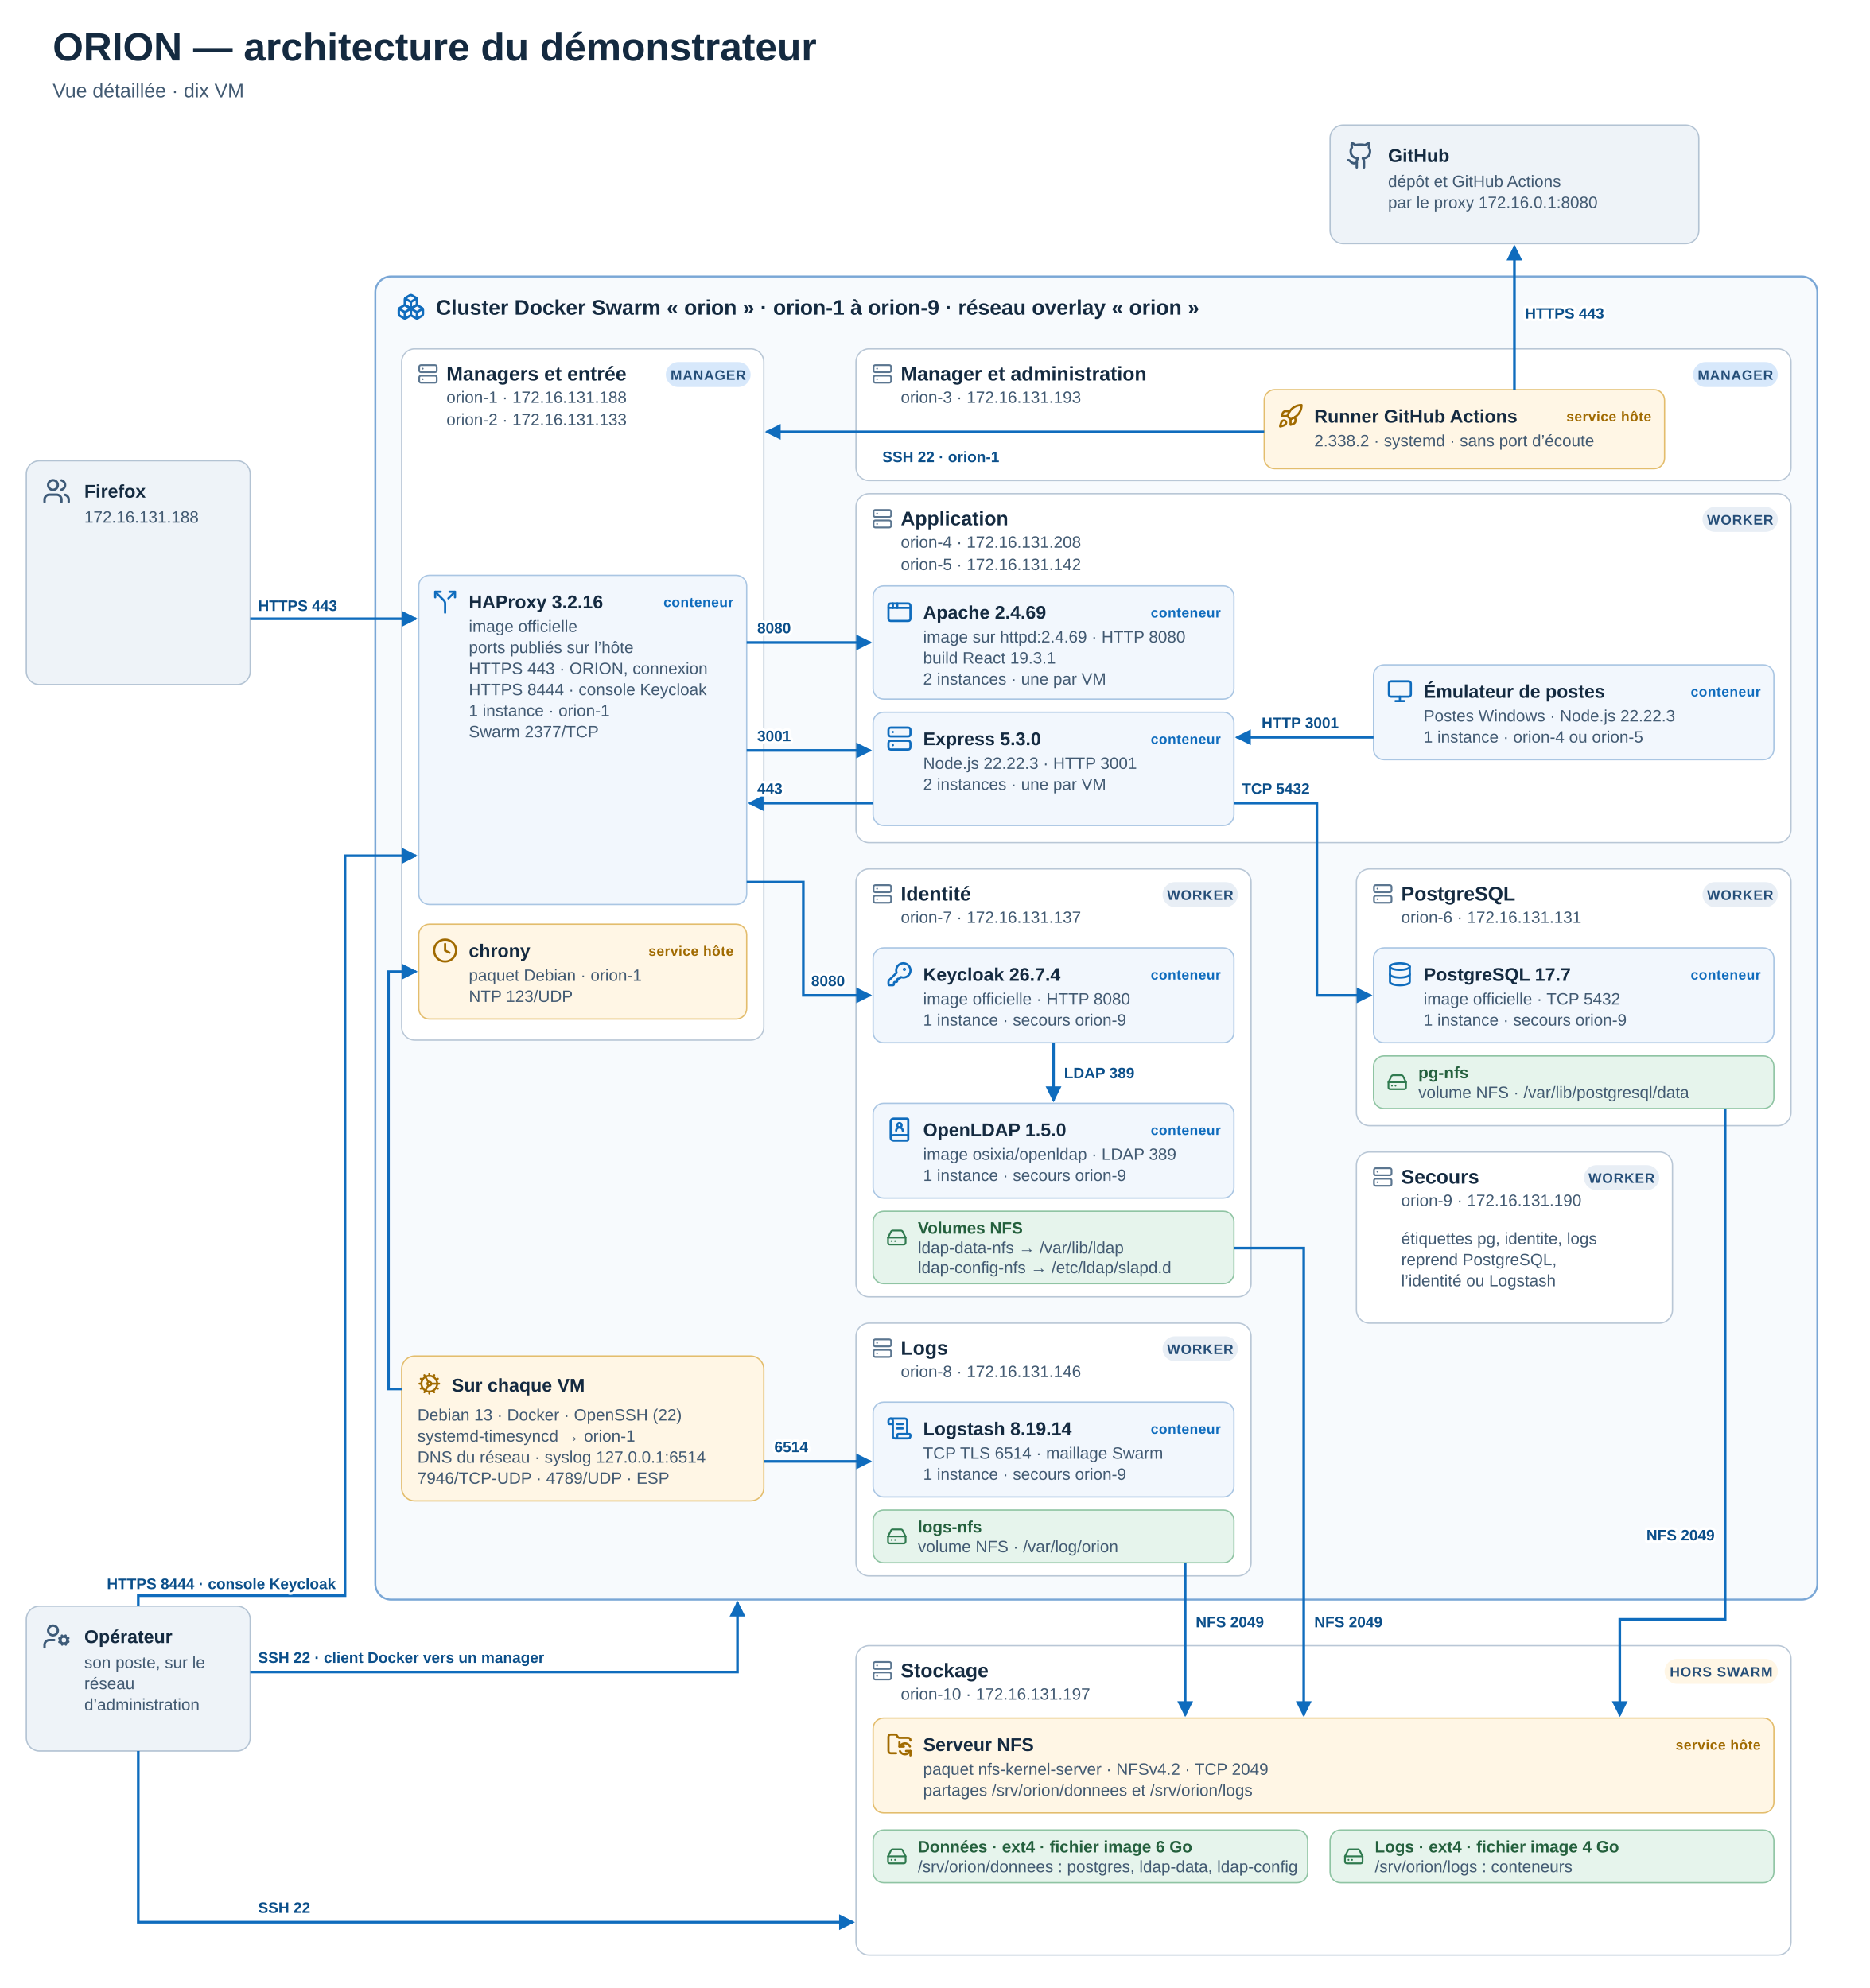
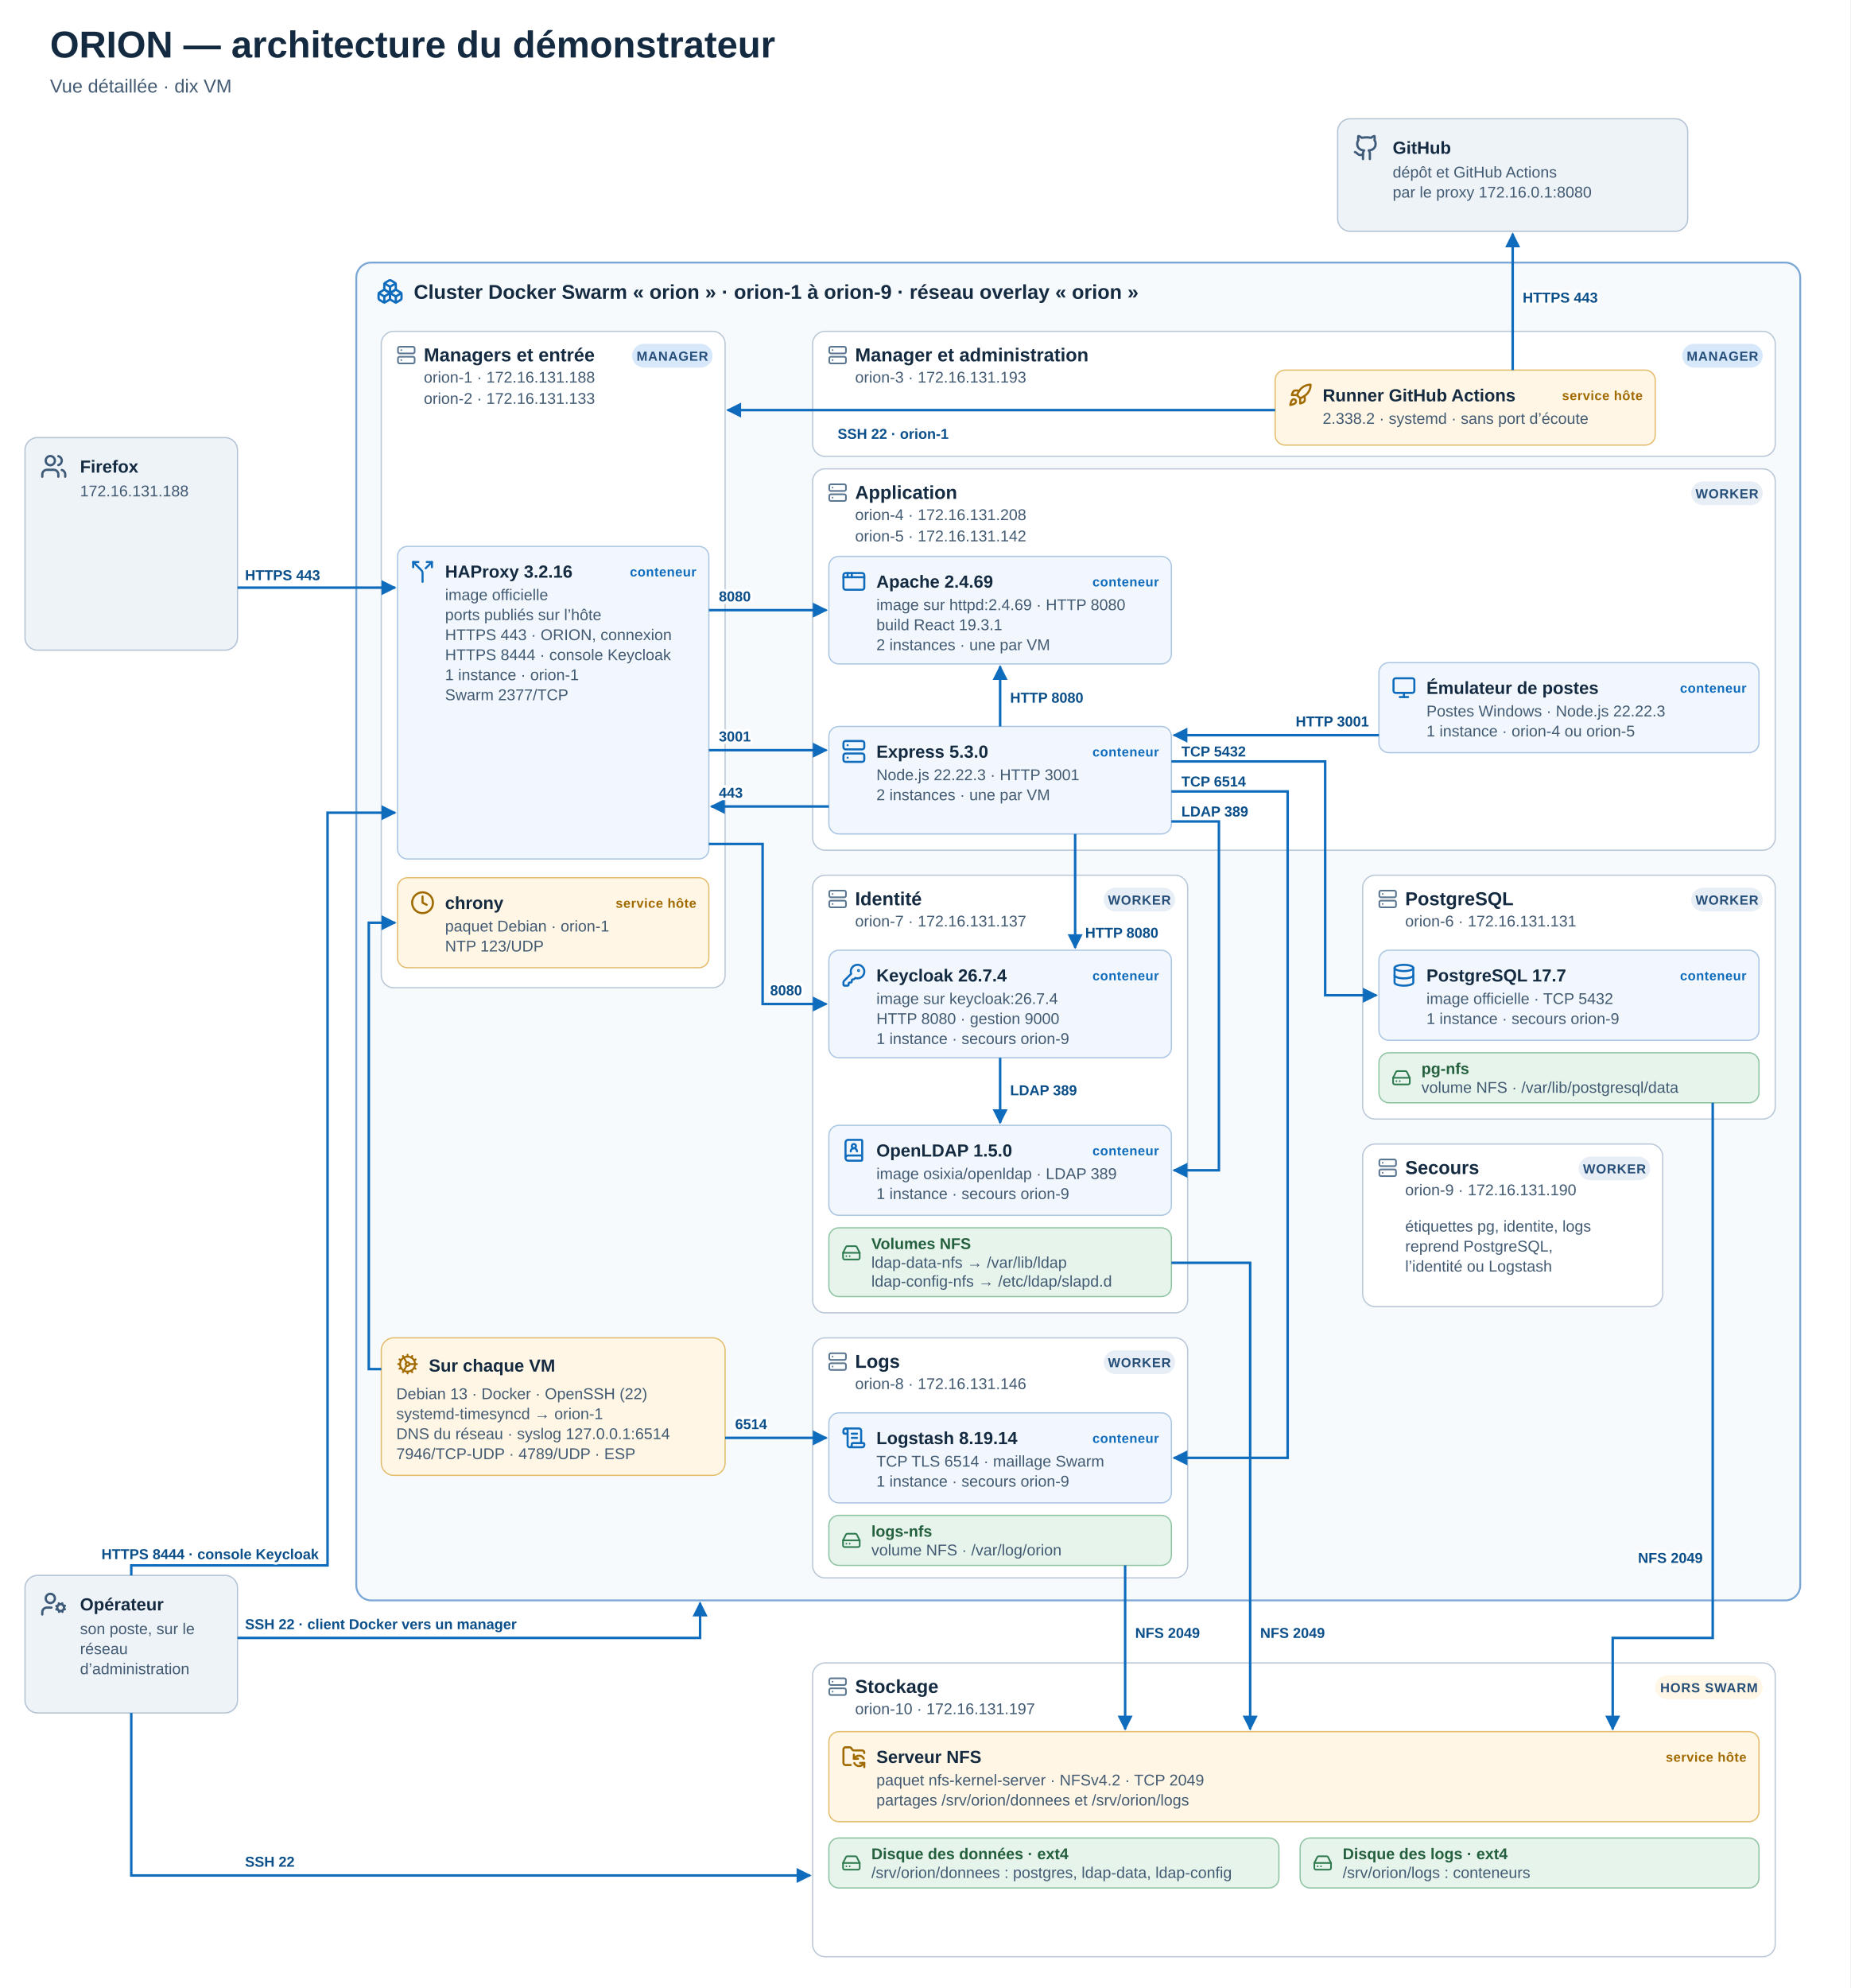
- <svg xmlns="http://www.w3.org/2000/svg" width="1420" height="1510" viewBox="0 0 1420 1510" role="img" aria-labelledby="title desc">
+ <svg xmlns="http://www.w3.org/2000/svg" width="1480" height="1590" viewBox="0 0 1480 1590" role="img" aria-labelledby="title desc">
  <defs>
    <marker id="arrow" viewBox="0 0 10 10" refX="9" refY="5" markerWidth="6" markerHeight="6" orient="auto">
      <path d="M0 0 L10 5 L0 10 Z" fill="#0f6cbd" />
    </marker>
    <marker id="arrow-start" viewBox="0 0 10 10" refX="1" refY="5" markerWidth="6" markerHeight="6" orient="auto">
      <path d="M10 0 L0 5 L10 10 Z" fill="#0f6cbd" />
    </marker>
    <symbol id="i-github" viewBox="0 0 24 24" fill="none" stroke="currentColor" stroke-width="2" stroke-linecap="round" stroke-linejoin="round">
      <path d="M15 22v-4a4.8 4.8 0 0 0-1-3.5c3 0 6-2 6-5.5.08-1.25-.27-2.48-1-3.5.28-1.15.28-2.35 0-3.5 0 0-1 0-3 1.5-2.64-.5-5.36-.5-8 0C6 2 5 2 5 2c-.3 1.15-.3 2.35 0 3.5A5.403 5.403 0 0 0 4 9c0 3.5 3 5.5 6 5.5-.39.49-.68 1.05-.85 1.65-.17.6-.22 1.23-.15 1.85v4" />
      <path d="M9 18c-4.51 2-5-2-7-2" />
    </symbol>
    <symbol id="i-users" viewBox="0 0 24 24" fill="none" stroke="currentColor" stroke-width="2" stroke-linecap="round" stroke-linejoin="round">
      <path d="M16 21v-2a4 4 0 0 0-4-4H6a4 4 0 0 0-4 4v2" />
      <circle cx="9" cy="7" r="4" />
      <path d="M22 21v-2a4 4 0 0 0-3-3.87" />
      <path d="M16 3.13a4 4 0 0 1 0 7.75" />
    </symbol>
    <symbol id="i-user-cog" viewBox="0 0 24 24" fill="none" stroke="currentColor" stroke-width="2" stroke-linecap="round" stroke-linejoin="round">
      <circle cx="18" cy="15" r="3" />
      <circle cx="9" cy="7" r="4" />
      <path d="M10 15H6a4 4 0 0 0-4 4v2" />
      <path d="m21.7 16.4-.9-.3" />
      <path d="m15.2 13.9-.9-.3" />
      <path d="m16.6 18.7.3-.9" />
      <path d="m19.1 12.2.3-.9" />
      <path d="m19.6 18.7-.4-1" />
      <path d="m16.8 12.3-.4-1" />
      <path d="m14.3 16.6 1-.4" />
      <path d="m20.7 13.8 1-.4" />
    </symbol>
    <symbol id="i-boxes" viewBox="0 0 24 24" fill="none" stroke="currentColor" stroke-width="2" stroke-linecap="round" stroke-linejoin="round">
      <path d="M2.97 12.92A2 2 0 0 0 2 14.63v3.24a2 2 0 0 0 .97 1.71l3 1.8a2 2 0 0 0 2.06 0L12 19v-5.5l-5-3-4.03 2.42Z" />
      <path d="m7 16.5-4.74-2.85" />
      <path d="m7 16.5 5-3" />
      <path d="M7 16.5v5.17" />
      <path d="M12 13.5V19l3.97 2.38a2 2 0 0 0 2.06 0l3-1.8a2 2 0 0 0 .97-1.71v-3.24a2 2 0 0 0-.97-1.71L17 10.5l-5 3Z" />
      <path d="m17 16.5-5-3" />
      <path d="m17 16.5 4.74-2.85" />
      <path d="M17 16.5v5.17" />
      <path d="M7.97 4.42A2 2 0 0 0 7 6.13v4.37l5 3 5-3V6.13a2 2 0 0 0-.97-1.71l-3-1.8a2 2 0 0 0-2.06 0l-3 1.8Z" />
      <path d="M12 8 7.26 5.15" />
      <path d="m12 8 4.74-2.85" />
      <path d="M12 13.5V8" />
    </symbol>
    <symbol id="i-server" viewBox="0 0 24 24" fill="none" stroke="currentColor" stroke-width="2" stroke-linecap="round" stroke-linejoin="round">
      <rect width="20" height="8" x="2" y="2" rx="2" ry="2" />
      <rect width="20" height="8" x="2" y="14" rx="2" ry="2" />
      <line x1="6" x2="6.01" y1="6" y2="6" />
      <line x1="6" x2="6.01" y1="18" y2="18" />
    </symbol>
    <symbol id="i-split" viewBox="0 0 24 24" fill="none" stroke="currentColor" stroke-width="2" stroke-linecap="round" stroke-linejoin="round">
      <path d="M16 3h5v5" />
      <path d="M8 3H3v5" />
      <path d="M12 22v-8.3a4 4 0 0 0-1.172-2.872L3 3" />
      <path d="m15 9 6-6" />
    </symbol>
    <symbol id="i-clock" viewBox="0 0 24 24" fill="none" stroke="currentColor" stroke-width="2" stroke-linecap="round" stroke-linejoin="round">
      <circle cx="12" cy="12" r="10" />
      <polyline points="12 6 12 12 16 14" />
    </symbol>
    <symbol id="i-cog" viewBox="0 0 24 24" fill="none" stroke="currentColor" stroke-width="2" stroke-linecap="round" stroke-linejoin="round">
      <path d="M12 20a8 8 0 1 0 0-16 8 8 0 0 0 0 16Z" />
      <path d="M12 14a2 2 0 1 0 0-4 2 2 0 0 0 0 4Z" />
      <path d="M12 2v2" />
      <path d="M12 22v-2" />
      <path d="m17 20.66-1-1.73" />
      <path d="M11 10.27 7 3.34" />
      <path d="m20.66 17-1.73-1" />
      <path d="m3.34 7 1.73 1" />
      <path d="M14 12h8" />
      <path d="M2 12h2" />
      <path d="m20.66 7-1.73 1" />
      <path d="m3.34 17 1.73-1" />
      <path d="m17 3.34-1 1.73" />
      <path d="m11 13.73-4 6.93" />
    </symbol>
    <symbol id="i-rocket" viewBox="0 0 24 24" fill="none" stroke="currentColor" stroke-width="2" stroke-linecap="round" stroke-linejoin="round">
      <path d="M4.5 16.5c-1.5 1.26-2 5-2 5s3.74-.5 5-2c.71-.84.7-2.13-.09-2.91a2.18 2.18 0 0 0-2.91-.09z" />
      <path d="m12 15-3-3a22 22 0 0 1 2-3.95A12.88 12.88 0 0 1 22 2c0 2.72-.78 7.5-6 11a22.35 22.35 0 0 1-4 2z" />
      <path d="M9 12H4s.55-3.03 2-4c1.62-1.08 5 0 5 0" />
      <path d="M12 15v5s3.03-.55 4-2c1.08-1.62 0-5 0-5" />
    </symbol>
    <symbol id="i-app-window" viewBox="0 0 24 24" fill="none" stroke="currentColor" stroke-width="2" stroke-linecap="round" stroke-linejoin="round">
      <rect x="2" y="4" width="20" height="16" rx="2" />
      <path d="M10 4v4" />
      <path d="M2 8h20" />
      <path d="M6 4v4" />
    </symbol>
    <symbol id="i-monitor" viewBox="0 0 24 24" fill="none" stroke="currentColor" stroke-width="2" stroke-linecap="round" stroke-linejoin="round">
      <rect width="20" height="14" x="2" y="3" rx="2" />
      <line x1="8" x2="16" y1="21" y2="21" />
      <line x1="12" x2="12" y1="17" y2="21" />
    </symbol>
    <symbol id="i-key-round" viewBox="0 0 24 24" fill="none" stroke="currentColor" stroke-width="2" stroke-linecap="round" stroke-linejoin="round">
      <path d="M2.586 17.414A2 2 0 0 0 2 18.828V21a1 1 0 0 0 1 1h3a1 1 0 0 0 1-1v-1a1 1 0 0 1 1-1h1a1 1 0 0 0 1-1v-1a1 1 0 0 1 1-1h.172a2 2 0 0 0 1.414-.586l.814-.814a6.5 6.5 0 1 0-4-4z" />
      <circle cx="16.5" cy="7.5" r=".5" fill="currentColor" />
    </symbol>
    <symbol id="i-book-user" viewBox="0 0 24 24" fill="none" stroke="currentColor" stroke-width="2" stroke-linecap="round" stroke-linejoin="round">
      <path d="M15 13a3 3 0 1 0-6 0" />
      <path d="M4 19.5v-15A2.5 2.5 0 0 1 6.5 2H19a1 1 0 0 1 1 1v18a1 1 0 0 1-1 1H6.5a1 1 0 0 1 0-5H20" />
      <circle cx="12" cy="8" r="2" />
    </symbol>
    <symbol id="i-hard-drive" viewBox="0 0 24 24" fill="none" stroke="currentColor" stroke-width="2" stroke-linecap="round" stroke-linejoin="round">
      <line x1="22" x2="2" y1="12" y2="12" />
      <path d="M5.45 5.11 2 12v6a2 2 0 0 0 2 2h16a2 2 0 0 0 2-2v-6l-3.45-6.89A2 2 0 0 0 16.76 4H7.24a2 2 0 0 0-1.79 1.11z" />
      <line x1="6" x2="6.01" y1="16" y2="16" />
      <line x1="10" x2="10.01" y1="16" y2="16" />
    </symbol>
    <symbol id="i-scroll-text" viewBox="0 0 24 24" fill="none" stroke="currentColor" stroke-width="2" stroke-linecap="round" stroke-linejoin="round">
      <path d="M15 12h-5" />
      <path d="M15 8h-5" />
      <path d="M19 17V5a2 2 0 0 0-2-2H4" />
      <path d="M8 21h12a2 2 0 0 0 2-2v-1a1 1 0 0 0-1-1H11a1 1 0 0 0-1 1v1a2 2 0 1 1-4 0V5a2 2 0 1 0-4 0v2a1 1 0 0 0 1 1h3" />
    </symbol>
    <symbol id="i-database" viewBox="0 0 24 24" fill="none" stroke="currentColor" stroke-width="2" stroke-linecap="round" stroke-linejoin="round">
      <ellipse cx="12" cy="5" rx="9" ry="3" />
      <path d="M3 5V19A9 3 0 0 0 21 19V5" />
      <path d="M3 12A9 3 0 0 0 21 12" />
    </symbol>
    <symbol id="i-folder-sync" viewBox="0 0 24 24" fill="none" stroke="currentColor" stroke-width="2" stroke-linecap="round" stroke-linejoin="round">
      <path d="M9 20H4a2 2 0 0 1-2-2V5a2 2 0 0 1 2-2h3.9a2 2 0 0 1 1.69.9l.81 1.2a2 2 0 0 0 1.67.9H20a2 2 0 0 1 2 2v.5" />
      <path d="M12 10v4h4" />
      <path d="m12 14 1.535-1.605a5 5 0 0 1 8 1.5" />
      <path d="M22 22v-4h-4" />
      <path d="m22 18-1.535 1.605a5 5 0 0 1-8-1.5" />
    </symbol>
  </defs>
  <style>
text{font-family:'Segoe UI',Arial,Helvetica,sans-serif;fill:#142a40}
.title{font-size:30px;font-weight:bold}
.body{font-size:15px;fill:#425a72}
.frame,.zname{font-size:16px;font-weight:bold}
.vm{font-size:15px;font-weight:bold}
.service{font-size:14px;font-weight:bold}
.cname{font-size:15px;font-weight:bold}
.crole{font-size:12.5px;fill:#425a72}
.cvm{font-size:12px;font-weight:bold;fill:#0f6cbd}
.caption{font-size:12.5px;fill:#425a72}
.vol{font-size:12.5px;font-weight:bold;fill:#24603d}
.tag{font-size:10.5px;font-weight:bold;fill:#0f6cbd;letter-spacing:.3px}
.tag.host{fill:#a06a00}
.badge{font-size:10.5px;font-weight:bold;fill:#254e78;letter-spacing:.5px}
.step{font-size:13px;font-weight:bold;fill:#fff}
.route{font-size:11.5px;font-weight:bold;fill:#0b4f8a;paint-order:stroke;stroke:#fff;stroke-width:4;stroke-linejoin:round}
.flow{fill:none;stroke:#0f6cbd;stroke-width:2}
.auto{stroke-dasharray:6 4}
</style>
-   <rect width="1420" height="1510" fill="#fff" />
+   <rect width="1480" height="1590" fill="#fff" />
  <text x="40" y="46" class="title" text-anchor="start">ORION — architecture du démonstrateur</text>
  <text x="40" y="74" class="body" text-anchor="start">Vue détaillée · dix VM</text>
  <g transform="translate(0 70)">
-     <rect x="1010" y="25" width="280" height="90" rx="10" fill="#eef3f8" stroke="#b3c3d3" />
-     <use href="#i-github" x="1022" y="37" width="22" height="22" style="color:#3d5a78" />
-     <text x="1054" y="53" class="service" text-anchor="start">GitHub</text>
-     <text x="1054" y="72" class="caption" text-anchor="start">dépôt et GitHub Actions</text>
-     <text x="1054" y="88" class="caption" text-anchor="start">par le proxy 172.16.0.1:8080</text>
+     <rect x="1070" y="25" width="280" height="90" rx="10" fill="#eef3f8" stroke="#b3c3d3" />
+     <use href="#i-github" x="1082" y="37" width="22" height="22" style="color:#3d5a78" />
+     <text x="1114" y="53" class="service" text-anchor="start">GitHub</text>
+     <text x="1114" y="72" class="caption" text-anchor="start">dépôt et GitHub Actions</text>
+     <text x="1114" y="88" class="caption" text-anchor="start">par le proxy 172.16.0.1:8080</text>
    <rect x="20" y="280" width="170" height="170" rx="10" fill="#eef3f8" stroke="#b3c3d3" />
    <use href="#i-users" x="32" y="292" width="22" height="22" style="color:#3d5a78" />
    <text x="64" y="308" class="service" text-anchor="start">Firefox</text>
    <text x="64" y="327" class="caption" text-anchor="start">172.16.131.188</text>
-     <rect x="20" y="1150" width="170" height="110" rx="10" fill="#eef3f8" stroke="#b3c3d3" />
-     <use href="#i-user-cog" x="32" y="1162" width="22" height="22" style="color:#3d5a78" />
-     <text x="64" y="1178" class="service" text-anchor="start">Opérateur</text>
-     <text x="64" y="1197" class="caption" text-anchor="start">son poste, sur le</text>
-     <text x="64" y="1213" class="caption" text-anchor="start">réseau</text>
-     <text x="64" y="1229" class="caption" text-anchor="start">d’administration</text>
-     <rect x="285" y="140" width="1095" height="1005" rx="12" fill="#f7fafd" stroke="#7aa7d6" stroke-width="1.5" />
+     <rect x="20" y="1190" width="170" height="110" rx="10" fill="#eef3f8" stroke="#b3c3d3" />
+     <use href="#i-user-cog" x="32" y="1202" width="22" height="22" style="color:#3d5a78" />
+     <text x="64" y="1218" class="service" text-anchor="start">Opérateur</text>
+     <text x="64" y="1237" class="caption" text-anchor="start">son poste, sur le</text>
+     <text x="64" y="1253" class="caption" text-anchor="start">réseau</text>
+     <text x="64" y="1269" class="caption" text-anchor="start">d’administration</text>
+     <rect x="285" y="140" width="1155" height="1070" rx="12" fill="#f7fafd" stroke="#7aa7d6" stroke-width="1.5" />
    <use href="#i-boxes" x="301" y="152" width="22" height="22" style="color:#0f6cbd" />
    <text x="331" y="169" class="frame" text-anchor="start">Cluster Docker Swarm « orion » · orion-1 à orion-9 · réseau overlay « orion »</text>
    <rect x="305" y="195" width="275" height="525" rx="10" fill="#ffffff" stroke="#b9c7d6" />
    <use href="#i-server" x="317" y="206" width="16" height="16" style="color:#5b7690" />
    <text x="339" y="219" class="vm" text-anchor="start">Managers et entrée</text>
    <text x="339" y="236" class="caption" text-anchor="start">orion-1 · 172.16.131.188</text>
    <text x="339" y="253" class="caption" text-anchor="start">orion-2 · 172.16.131.133</text>
    <rect x="505.6" y="205" width="64.4" height="19" rx="9.5" fill="#d7e8fb" stroke="none" />
    <text x="537.8" y="218.5" class="badge" text-anchor="middle">MANAGER</text>
    <rect x="318" y="367" width="249" height="250" rx="8" fill="#f2f7fd" stroke="#aac6e3" />
    <use href="#i-split" x="328" y="377" width="20" height="20" style="color:#0f6cbd" />
    <text x="356" y="392" class="service" text-anchor="start">HAProxy 3.2.16</text>
    <text x="557" y="391" class="tag" text-anchor="end">conteneur</text>
    <text x="356" y="410" class="caption" text-anchor="start">image officielle</text>
    <text x="356" y="426" class="caption" text-anchor="start">ports publiés sur l’hôte</text>
    <text x="356" y="442" class="caption" text-anchor="start">HTTPS 443 · ORION, connexion</text>
    <text x="356" y="458" class="caption" text-anchor="start">HTTPS 8444 · console Keycloak</text>
    <text x="356" y="474" class="caption" text-anchor="start">1 instance · orion-1</text>
    <text x="356" y="490" class="caption" text-anchor="start">Swarm 2377/TCP</text>
    <rect x="318" y="632" width="249" height="72" rx="8" fill="#fff6e5" stroke="#e3bd6d" />
    <use href="#i-clock" x="328" y="642" width="20" height="20" style="color:#a06a00" />
    <text x="356" y="657" class="service" text-anchor="start">chrony</text>
    <text x="557" y="656" class="tag host" text-anchor="end">service hôte</text>
    <text x="356" y="675" class="caption" text-anchor="start">paquet Debian · orion-1</text>
    <text x="356" y="691" class="caption" text-anchor="start">NTP 123/UDP</text>
-     <rect x="305" y="960" width="275" height="110" rx="10" fill="#fff6e5" stroke="#e3bd6d" />
-     <use href="#i-cog" x="317" y="972" width="18" height="18" style="color:#a06a00" />
-     <text x="343" y="987" class="service" text-anchor="start">Sur chaque VM</text>
-     <text x="317" y="1009" class="caption" text-anchor="start">Debian 13 · Docker · OpenSSH (22)</text>
-     <text x="317" y="1025" class="caption" text-anchor="start">systemd-timesyncd → orion-1</text>
-     <text x="317" y="1041" class="caption" text-anchor="start">DNS du réseau · syslog 127.0.0.1:6514</text>
-     <text x="317" y="1057" class="caption" text-anchor="start">7946/TCP-UDP · 4789/UDP · ESP</text>
-     <rect x="650" y="195" width="710" height="100" rx="10" fill="#ffffff" stroke="#b9c7d6" />
+     <rect x="305" y="1000" width="275" height="110" rx="10" fill="#fff6e5" stroke="#e3bd6d" />
+     <use href="#i-cog" x="317" y="1012" width="18" height="18" style="color:#a06a00" />
+     <text x="343" y="1027" class="service" text-anchor="start">Sur chaque VM</text>
+     <text x="317" y="1049" class="caption" text-anchor="start">Debian 13 · Docker · OpenSSH (22)</text>
+     <text x="317" y="1065" class="caption" text-anchor="start">systemd-timesyncd → orion-1</text>
+     <text x="317" y="1081" class="caption" text-anchor="start">DNS du réseau · syslog 127.0.0.1:6514</text>
+     <text x="317" y="1097" class="caption" text-anchor="start">7946/TCP-UDP · 4789/UDP · ESP</text>
+     <rect x="650" y="195" width="770" height="100" rx="10" fill="#ffffff" stroke="#b9c7d6" />
    <use href="#i-server" x="662" y="206" width="16" height="16" style="color:#5b7690" />
    <text x="684" y="219" class="vm" text-anchor="start">Manager et administration</text>
    <text x="684" y="236" class="caption" text-anchor="start">orion-3 · 172.16.131.193</text>
-     <rect x="1285.6" y="205" width="64.4" height="19" rx="9.5" fill="#d7e8fb" stroke="none" />
-     <text x="1317.8" y="218.5" class="badge" text-anchor="middle">MANAGER</text>
-     <rect x="960" y="226" width="304" height="60" rx="8" fill="#fff6e5" stroke="#e3bd6d" />
-     <use href="#i-rocket" x="970" y="236" width="20" height="20" style="color:#a06a00" />
-     <text x="998" y="251" class="service" text-anchor="start">Runner GitHub Actions</text>
-     <text x="1254" y="250" class="tag host" text-anchor="end">service hôte</text>
-     <text x="998" y="269" class="caption" text-anchor="start">2.338.2 · systemd · sans port d’écoute</text>
-     <rect x="650" y="305" width="710" height="265" rx="10" fill="#ffffff" stroke="#b9c7d6" />
+     <rect x="1345.6" y="205" width="64.4" height="19" rx="9.5" fill="#d7e8fb" stroke="none" />
+     <text x="1377.8" y="218.5" class="badge" text-anchor="middle">MANAGER</text>
+     <rect x="1020" y="226" width="304" height="60" rx="8" fill="#fff6e5" stroke="#e3bd6d" />
+     <use href="#i-rocket" x="1030" y="236" width="20" height="20" style="color:#a06a00" />
+     <text x="1058" y="251" class="service" text-anchor="start">Runner GitHub Actions</text>
+     <text x="1314" y="250" class="tag host" text-anchor="end">service hôte</text>
+     <text x="1058" y="269" class="caption" text-anchor="start">2.338.2 · systemd · sans port d’écoute</text>
+     <rect x="650" y="305" width="770" height="305" rx="10" fill="#ffffff" stroke="#b9c7d6" />
    <use href="#i-server" x="662" y="316" width="16" height="16" style="color:#5b7690" />
    <text x="684" y="329" class="vm" text-anchor="start">Application</text>
    <text x="684" y="346" class="caption" text-anchor="start">orion-4 · 172.16.131.208</text>
    <text x="684" y="363" class="caption" text-anchor="start">orion-5 · 172.16.131.142</text>
-     <rect x="1292.8" y="315" width="57.2" height="19" rx="9.5" fill="#e8eef5" stroke="none" />
-     <text x="1321.4" y="328.5" class="badge" text-anchor="middle">WORKER</text>
+     <rect x="1352.8" y="315" width="57.2" height="19" rx="9.5" fill="#e8eef5" stroke="none" />
+     <text x="1381.4" y="328.5" class="badge" text-anchor="middle">WORKER</text>
    <rect x="663" y="375" width="274" height="86" rx="8" fill="#f2f7fd" stroke="#aac6e3" />
    <use href="#i-app-window" x="673" y="385" width="20" height="20" style="color:#0f6cbd" />
    <text x="701" y="400" class="service" text-anchor="start">Apache 2.4.69</text>
    <text x="927" y="399" class="tag" text-anchor="end">conteneur</text>
    <text x="701" y="418" class="caption" text-anchor="start">image sur httpd:2.4.69 · HTTP 8080</text>
    <text x="701" y="434" class="caption" text-anchor="start">build React 19.3.1</text>
    <text x="701" y="450" class="caption" text-anchor="start">2 instances · une par VM</text>
-     <rect x="663" y="471" width="274" height="86" rx="8" fill="#f2f7fd" stroke="#aac6e3" />
-     <use href="#i-server" x="673" y="481" width="20" height="20" style="color:#0f6cbd" />
-     <text x="701" y="496" class="service" text-anchor="start">Express 5.3.0</text>
-     <text x="927" y="495" class="tag" text-anchor="end">conteneur</text>
-     <text x="701" y="514" class="caption" text-anchor="start">Node.js 22.22.3 · HTTP 3001</text>
-     <text x="701" y="530" class="caption" text-anchor="start">2 instances · une par VM</text>
-     <rect x="1043" y="435" width="304" height="72" rx="8" fill="#f2f7fd" stroke="#aac6e3" />
-     <use href="#i-monitor" x="1053" y="445" width="20" height="20" style="color:#0f6cbd" />
-     <text x="1081" y="460" class="service" text-anchor="start">Émulateur de postes</text>
-     <text x="1337" y="459" class="tag" text-anchor="end">conteneur</text>
-     <text x="1081" y="478" class="caption" text-anchor="start">Postes Windows · Node.js 22.22.3</text>
-     <text x="1081" y="494" class="caption" text-anchor="start">1 instance · orion-4 ou orion-5</text>
-     <rect x="650" y="590" width="300" height="325" rx="10" fill="#ffffff" stroke="#b9c7d6" />
-     <use href="#i-server" x="662" y="601" width="16" height="16" style="color:#5b7690" />
-     <text x="684" y="614" class="vm" text-anchor="start">Identité</text>
-     <text x="684" y="631" class="caption" text-anchor="start">orion-7 · 172.16.131.137</text>
-     <rect x="882.8" y="600" width="57.2" height="19" rx="9.5" fill="#e8eef5" stroke="none" />
-     <text x="911.4" y="613.5" class="badge" text-anchor="middle">WORKER</text>
-     <rect x="663" y="650" width="274" height="72" rx="8" fill="#f2f7fd" stroke="#aac6e3" />
-     <use href="#i-key-round" x="673" y="660" width="20" height="20" style="color:#0f6cbd" />
-     <text x="701" y="675" class="service" text-anchor="start">Keycloak 26.7.4</text>
-     <text x="927" y="674" class="tag" text-anchor="end">conteneur</text>
-     <text x="701" y="693" class="caption" text-anchor="start">image officielle · HTTP 8080</text>
-     <text x="701" y="709" class="caption" text-anchor="start">1 instance · secours orion-9</text>
-     <rect x="663" y="768" width="274" height="72" rx="8" fill="#f2f7fd" stroke="#aac6e3" />
-     <use href="#i-book-user" x="673" y="778" width="20" height="20" style="color:#0f6cbd" />
-     <text x="701" y="793" class="service" text-anchor="start">OpenLDAP 1.5.0</text>
-     <text x="927" y="792" class="tag" text-anchor="end">conteneur</text>
-     <text x="701" y="811" class="caption" text-anchor="start">image osixia/openldap · LDAP 389</text>
-     <text x="701" y="827" class="caption" text-anchor="start">1 instance · secours orion-9</text>
-     <rect x="663" y="850" width="274" height="55" rx="8" fill="#e6f4ec" stroke="#8fc4a3" />
-     <use href="#i-hard-drive" x="673" y="862" width="16" height="16" style="color:#2f7a4f" />
-     <text x="697" y="867" class="vol" text-anchor="start">Volumes NFS</text>
-     <text x="697" y="882" class="caption" text-anchor="start">ldap-data-nfs → /var/lib/ldap</text>
-     <text x="697" y="897" class="caption" text-anchor="start">ldap-config-nfs → /etc/ldap/slapd.d</text>
-     <rect x="650" y="935" width="300" height="192" rx="10" fill="#ffffff" stroke="#b9c7d6" />
-     <use href="#i-server" x="662" y="946" width="16" height="16" style="color:#5b7690" />
-     <text x="684" y="959" class="vm" text-anchor="start">Logs</text>
-     <text x="684" y="976" class="caption" text-anchor="start">orion-8 · 172.16.131.146</text>
-     <rect x="882.8" y="945" width="57.2" height="19" rx="9.5" fill="#e8eef5" stroke="none" />
-     <text x="911.4" y="958.5" class="badge" text-anchor="middle">WORKER</text>
-     <rect x="663" y="995" width="274" height="72" rx="8" fill="#f2f7fd" stroke="#aac6e3" />
-     <use href="#i-scroll-text" x="673" y="1005" width="20" height="20" style="color:#0f6cbd" />
-     <text x="701" y="1020" class="service" text-anchor="start">Logstash 8.19.14</text>
-     <text x="927" y="1019" class="tag" text-anchor="end">conteneur</text>
-     <text x="701" y="1038" class="caption" text-anchor="start">TCP TLS 6514 · maillage Swarm</text>
-     <text x="701" y="1054" class="caption" text-anchor="start">1 instance · secours orion-9</text>
-     <rect x="663" y="1077" width="274" height="40" rx="8" fill="#e6f4ec" stroke="#8fc4a3" />
-     <use href="#i-hard-drive" x="673" y="1089" width="16" height="16" style="color:#2f7a4f" />
-     <text x="697" y="1094" class="vol" text-anchor="start">logs-nfs</text>
-     <text x="697" y="1109" class="caption" text-anchor="start">volume NFS · /var/log/orion</text>
-     <rect x="1030" y="590" width="330" height="195" rx="10" fill="#ffffff" stroke="#b9c7d6" />
-     <use href="#i-server" x="1042" y="601" width="16" height="16" style="color:#5b7690" />
-     <text x="1064" y="614" class="vm" text-anchor="start">PostgreSQL</text>
-     <text x="1064" y="631" class="caption" text-anchor="start">orion-6 · 172.16.131.131</text>
-     <rect x="1292.8" y="600" width="57.2" height="19" rx="9.5" fill="#e8eef5" stroke="none" />
-     <text x="1321.4" y="613.5" class="badge" text-anchor="middle">WORKER</text>
-     <rect x="1043" y="650" width="304" height="72" rx="8" fill="#f2f7fd" stroke="#aac6e3" />
-     <use href="#i-database" x="1053" y="660" width="20" height="20" style="color:#0f6cbd" />
-     <text x="1081" y="675" class="service" text-anchor="start">PostgreSQL 17.7</text>
-     <text x="1337" y="674" class="tag" text-anchor="end">conteneur</text>
-     <text x="1081" y="693" class="caption" text-anchor="start">image officielle · TCP 5432</text>
-     <text x="1081" y="709" class="caption" text-anchor="start">1 instance · secours orion-9</text>
-     <rect x="1043" y="732" width="304" height="40" rx="8" fill="#e6f4ec" stroke="#8fc4a3" />
-     <use href="#i-hard-drive" x="1053" y="744" width="16" height="16" style="color:#2f7a4f" />
-     <text x="1077" y="749" class="vol" text-anchor="start">pg-nfs</text>
-     <text x="1077" y="764" class="caption" text-anchor="start">volume NFS · /var/lib/postgresql/data</text>
-     <rect x="1030" y="805" width="240" height="130" rx="10" fill="#ffffff" stroke="#b9c7d6" />
-     <use href="#i-server" x="1042" y="816" width="16" height="16" style="color:#5b7690" />
-     <text x="1064" y="829" class="vm" text-anchor="start">Secours</text>
-     <text x="1064" y="846" class="caption" text-anchor="start">orion-9 · 172.16.131.190</text>
-     <rect x="1202.8" y="815" width="57.2" height="19" rx="9.5" fill="#e8eef5" stroke="none" />
-     <text x="1231.4" y="828.5" class="badge" text-anchor="middle">WORKER</text>
-     <text x="1064" y="875" class="caption" text-anchor="start">étiquettes pg, identite, logs</text>
-     <text x="1064" y="891" class="caption" text-anchor="start">reprend PostgreSQL,</text>
-     <text x="1064" y="907" class="caption" text-anchor="start">l’identité ou Logstash</text>
-     <rect x="650" y="1180" width="710" height="235" rx="10" fill="#ffffff" stroke="#b9c7d6" />
-     <use href="#i-server" x="662" y="1191" width="16" height="16" style="color:#5b7690" />
-     <text x="684" y="1204" class="vm" text-anchor="start">Stockage</text>
-     <text x="684" y="1221" class="caption" text-anchor="start">orion-10 · 172.16.131.197</text>
-     <rect x="1264" y="1190" width="86" height="19" rx="9.5" fill="#fff6e5" stroke="none" />
-     <text x="1307" y="1203.5" class="badge" text-anchor="middle">HORS SWARM</text>
-     <rect x="663" y="1235" width="684" height="72" rx="8" fill="#fff6e5" stroke="#e3bd6d" />
-     <use href="#i-folder-sync" x="673" y="1245" width="20" height="20" style="color:#a06a00" />
-     <text x="701" y="1260" class="service" text-anchor="start">Serveur NFS</text>
-     <text x="1337" y="1259" class="tag host" text-anchor="end">service hôte</text>
-     <text x="701" y="1278" class="caption" text-anchor="start">paquet nfs-kernel-server · NFSv4.2 · TCP 2049</text>
-     <text x="701" y="1294" class="caption" text-anchor="start">partages /srv/orion/donnees et /srv/orion/logs</text>
-     <rect x="663" y="1320" width="330" height="40" rx="8" fill="#e6f4ec" stroke="#8fc4a3" />
-     <use href="#i-hard-drive" x="673" y="1332" width="16" height="16" style="color:#2f7a4f" />
-     <text x="697" y="1337" class="vol" text-anchor="start">Données · ext4 · fichier image 6 Go</text>
-     <text x="697" y="1352" class="caption" text-anchor="start">/srv/orion/donnees : postgres, ldap-data, ldap-config</text>
-     <rect x="1010" y="1320" width="337" height="40" rx="8" fill="#e6f4ec" stroke="#8fc4a3" />
-     <use href="#i-hard-drive" x="1020" y="1332" width="16" height="16" style="color:#2f7a4f" />
-     <text x="1044" y="1337" class="vol" text-anchor="start">Logs · ext4 · fichier image 4 Go</text>
-     <text x="1044" y="1352" class="caption" text-anchor="start">/srv/orion/logs : conteneurs</text>
+     <rect x="663" y="511" width="274" height="86" rx="8" fill="#f2f7fd" stroke="#aac6e3" />
+     <use href="#i-server" x="673" y="521" width="20" height="20" style="color:#0f6cbd" />
+     <text x="701" y="536" class="service" text-anchor="start">Express 5.3.0</text>
+     <text x="927" y="535" class="tag" text-anchor="end">conteneur</text>
+     <text x="701" y="554" class="caption" text-anchor="start">Node.js 22.22.3 · HTTP 3001</text>
+     <text x="701" y="570" class="caption" text-anchor="start">2 instances · une par VM</text>
+     <rect x="1103" y="460" width="304" height="72" rx="8" fill="#f2f7fd" stroke="#aac6e3" />
+     <use href="#i-monitor" x="1113" y="470" width="20" height="20" style="color:#0f6cbd" />
+     <text x="1141" y="485" class="service" text-anchor="start">Émulateur de postes</text>
+     <text x="1397" y="484" class="tag" text-anchor="end">conteneur</text>
+     <text x="1141" y="503" class="caption" text-anchor="start">Postes Windows · Node.js 22.22.3</text>
+     <text x="1141" y="519" class="caption" text-anchor="start">1 instance · orion-4 ou orion-5</text>
+     <rect x="650" y="630" width="300" height="350" rx="10" fill="#ffffff" stroke="#b9c7d6" />
+     <use href="#i-server" x="662" y="641" width="16" height="16" style="color:#5b7690" />
+     <text x="684" y="654" class="vm" text-anchor="start">Identité</text>
+     <text x="684" y="671" class="caption" text-anchor="start">orion-7 · 172.16.131.137</text>
+     <rect x="882.8" y="640" width="57.2" height="19" rx="9.5" fill="#e8eef5" stroke="none" />
+     <text x="911.4" y="653.5" class="badge" text-anchor="middle">WORKER</text>
+     <rect x="663" y="690" width="274" height="86" rx="8" fill="#f2f7fd" stroke="#aac6e3" />
+     <use href="#i-key-round" x="673" y="700" width="20" height="20" style="color:#0f6cbd" />
+     <text x="701" y="715" class="service" text-anchor="start">Keycloak 26.7.4</text>
+     <text x="927" y="714" class="tag" text-anchor="end">conteneur</text>
+     <text x="701" y="733" class="caption" text-anchor="start">image sur keycloak:26.7.4</text>
+     <text x="701" y="749" class="caption" text-anchor="start">HTTP 8080 · gestion 9000</text>
+     <text x="701" y="765" class="caption" text-anchor="start">1 instance · secours orion-9</text>
+     <rect x="663" y="830" width="274" height="72" rx="8" fill="#f2f7fd" stroke="#aac6e3" />
+     <use href="#i-book-user" x="673" y="840" width="20" height="20" style="color:#0f6cbd" />
+     <text x="701" y="855" class="service" text-anchor="start">OpenLDAP 1.5.0</text>
+     <text x="927" y="854" class="tag" text-anchor="end">conteneur</text>
+     <text x="701" y="873" class="caption" text-anchor="start">image osixia/openldap · LDAP 389</text>
+     <text x="701" y="889" class="caption" text-anchor="start">1 instance · secours orion-9</text>
+     <rect x="663" y="912" width="274" height="55" rx="8" fill="#e6f4ec" stroke="#8fc4a3" />
+     <use href="#i-hard-drive" x="673" y="924" width="16" height="16" style="color:#2f7a4f" />
+     <text x="697" y="929" class="vol" text-anchor="start">Volumes NFS</text>
+     <text x="697" y="944" class="caption" text-anchor="start">ldap-data-nfs → /var/lib/ldap</text>
+     <text x="697" y="959" class="caption" text-anchor="start">ldap-config-nfs → /etc/ldap/slapd.d</text>
+     <rect x="650" y="1000" width="300" height="192" rx="10" fill="#ffffff" stroke="#b9c7d6" />
+     <use href="#i-server" x="662" y="1011" width="16" height="16" style="color:#5b7690" />
+     <text x="684" y="1024" class="vm" text-anchor="start">Logs</text>
+     <text x="684" y="1041" class="caption" text-anchor="start">orion-8 · 172.16.131.146</text>
+     <rect x="882.8" y="1010" width="57.2" height="19" rx="9.5" fill="#e8eef5" stroke="none" />
+     <text x="911.4" y="1023.5" class="badge" text-anchor="middle">WORKER</text>
+     <rect x="663" y="1060" width="274" height="72" rx="8" fill="#f2f7fd" stroke="#aac6e3" />
+     <use href="#i-scroll-text" x="673" y="1070" width="20" height="20" style="color:#0f6cbd" />
+     <text x="701" y="1085" class="service" text-anchor="start">Logstash 8.19.14</text>
+     <text x="927" y="1084" class="tag" text-anchor="end">conteneur</text>
+     <text x="701" y="1103" class="caption" text-anchor="start">TCP TLS 6514 · maillage Swarm</text>
+     <text x="701" y="1119" class="caption" text-anchor="start">1 instance · secours orion-9</text>
+     <rect x="663" y="1142" width="274" height="40" rx="8" fill="#e6f4ec" stroke="#8fc4a3" />
+     <use href="#i-hard-drive" x="673" y="1154" width="16" height="16" style="color:#2f7a4f" />
+     <text x="697" y="1159" class="vol" text-anchor="start">logs-nfs</text>
+     <text x="697" y="1174" class="caption" text-anchor="start">volume NFS · /var/log/orion</text>
+     <rect x="1090" y="630" width="330" height="195" rx="10" fill="#ffffff" stroke="#b9c7d6" />
+     <use href="#i-server" x="1102" y="641" width="16" height="16" style="color:#5b7690" />
+     <text x="1124" y="654" class="vm" text-anchor="start">PostgreSQL</text>
+     <text x="1124" y="671" class="caption" text-anchor="start">orion-6 · 172.16.131.131</text>
+     <rect x="1352.8" y="640" width="57.2" height="19" rx="9.5" fill="#e8eef5" stroke="none" />
+     <text x="1381.4" y="653.5" class="badge" text-anchor="middle">WORKER</text>
+     <rect x="1103" y="690" width="304" height="72" rx="8" fill="#f2f7fd" stroke="#aac6e3" />
+     <use href="#i-database" x="1113" y="700" width="20" height="20" style="color:#0f6cbd" />
+     <text x="1141" y="715" class="service" text-anchor="start">PostgreSQL 17.7</text>
+     <text x="1397" y="714" class="tag" text-anchor="end">conteneur</text>
+     <text x="1141" y="733" class="caption" text-anchor="start">image officielle · TCP 5432</text>
+     <text x="1141" y="749" class="caption" text-anchor="start">1 instance · secours orion-9</text>
+     <rect x="1103" y="772" width="304" height="40" rx="8" fill="#e6f4ec" stroke="#8fc4a3" />
+     <use href="#i-hard-drive" x="1113" y="784" width="16" height="16" style="color:#2f7a4f" />
+     <text x="1137" y="789" class="vol" text-anchor="start">pg-nfs</text>
+     <text x="1137" y="804" class="caption" text-anchor="start">volume NFS · /var/lib/postgresql/data</text>
+     <rect x="1090" y="845" width="240" height="130" rx="10" fill="#ffffff" stroke="#b9c7d6" />
+     <use href="#i-server" x="1102" y="856" width="16" height="16" style="color:#5b7690" />
+     <text x="1124" y="869" class="vm" text-anchor="start">Secours</text>
+     <text x="1124" y="886" class="caption" text-anchor="start">orion-9 · 172.16.131.190</text>
+     <rect x="1262.8" y="855" width="57.2" height="19" rx="9.5" fill="#e8eef5" stroke="none" />
+     <text x="1291.4" y="868.5" class="badge" text-anchor="middle">WORKER</text>
+     <text x="1124" y="915" class="caption" text-anchor="start">étiquettes pg, identite, logs</text>
+     <text x="1124" y="931" class="caption" text-anchor="start">reprend PostgreSQL,</text>
+     <text x="1124" y="947" class="caption" text-anchor="start">l’identité ou Logstash</text>
+     <rect x="650" y="1260" width="770" height="235" rx="10" fill="#ffffff" stroke="#b9c7d6" />
+     <use href="#i-server" x="662" y="1271" width="16" height="16" style="color:#5b7690" />
+     <text x="684" y="1284" class="vm" text-anchor="start">Stockage</text>
+     <text x="684" y="1301" class="caption" text-anchor="start">orion-10 · 172.16.131.197</text>
+     <rect x="1324" y="1270" width="86" height="19" rx="9.5" fill="#fff6e5" stroke="none" />
+     <text x="1367" y="1283.5" class="badge" text-anchor="middle">HORS SWARM</text>
+     <rect x="663" y="1315" width="744" height="72" rx="8" fill="#fff6e5" stroke="#e3bd6d" />
+     <use href="#i-folder-sync" x="673" y="1325" width="20" height="20" style="color:#a06a00" />
+     <text x="701" y="1340" class="service" text-anchor="start">Serveur NFS</text>
+     <text x="1397" y="1339" class="tag host" text-anchor="end">service hôte</text>
+     <text x="701" y="1358" class="caption" text-anchor="start">paquet nfs-kernel-server · NFSv4.2 · TCP 2049</text>
+     <text x="701" y="1374" class="caption" text-anchor="start">partages /srv/orion/donnees et /srv/orion/logs</text>
+     <rect x="663" y="1400" width="360" height="40" rx="8" fill="#e6f4ec" stroke="#8fc4a3" />
+     <use href="#i-hard-drive" x="673" y="1412" width="16" height="16" style="color:#2f7a4f" />
+     <text x="697" y="1417" class="vol" text-anchor="start">Disque des données · ext4</text>
+     <text x="697" y="1432" class="caption" text-anchor="start">/srv/orion/donnees : postgres, ldap-data, ldap-config</text>
+     <rect x="1040" y="1400" width="367" height="40" rx="8" fill="#e6f4ec" stroke="#8fc4a3" />
+     <use href="#i-hard-drive" x="1050" y="1412" width="16" height="16" style="color:#2f7a4f" />
+     <text x="1074" y="1417" class="vol" text-anchor="start">Disque des logs · ext4</text>
+     <text x="1074" y="1432" class="caption" text-anchor="start">/srv/orion/logs : conteneurs</text>
    <path d="M190 400 L316 400" class="flow" marker-end="url(#arrow)" />
    <text x="196" y="394" class="route" text-anchor="start">HTTPS 443</text>
    <path d="M567 418 L661 418" class="flow" marker-end="url(#arrow)" />
    <text x="575" y="411" class="route" text-anchor="start">8080</text>
-     <path d="M567 500 L661 500" class="flow" marker-end="url(#arrow)" />
-     <text x="575" y="493" class="route" text-anchor="start">3001</text>
-     <path d="M663 540 L569 540" class="flow" marker-end="url(#arrow)" />
-     <text x="575" y="533" class="route" text-anchor="start">443</text>
-     <path d="M567 600 L610 600 L610 686 L661 686" class="flow" marker-end="url(#arrow)" />
-     <text x="616" y="679" class="route" text-anchor="start">8080</text>
-     <path d="M800 722 L800 766" class="flow" marker-end="url(#arrow)" />
-     <text x="808" y="749" class="route" text-anchor="start">LDAP 389</text>
-     <path d="M937 540 L1000 540 L1000 686 L1041 686" class="flow" marker-end="url(#arrow)" />
-     <text x="943" y="533" class="route" text-anchor="start">TCP 5432</text>
-     <path d="M1043 490 L939 490" class="flow" marker-end="url(#arrow)" />
-     <text x="958" y="483" class="route" text-anchor="start">HTTP 3001</text>
-     <path d="M937 878 L990 878 L990 1233" class="flow" marker-end="url(#arrow)" />
-     <text x="998" y="1166" class="route" text-anchor="start">NFS 2049</text>
-     <path d="M900 1117 L900 1233" class="flow" marker-end="url(#arrow)" />
-     <text x="908" y="1166" class="route" text-anchor="start">NFS 2049</text>
-     <path d="M1310 772 L1310 1160 L1230 1160 L1230 1233" class="flow" marker-end="url(#arrow)" />
-     <text x="1302" y="1100" class="route" text-anchor="end">NFS 2049</text>
-     <path d="M580 1040 L661 1040" class="flow" marker-end="url(#arrow)" />
-     <text x="588" y="1033" class="route" text-anchor="start">6514</text>
-     <path d="M305 985 L295 985 L295 668 L316 668" class="flow" marker-end="url(#arrow)" />
-     <path d="M190 1200 L560 1200 L560 1147" class="flow" marker-end="url(#arrow)" />
-     <text x="196" y="1193" class="route" text-anchor="start">SSH 22 · client Docker vers un manager</text>
-     <path d="M105 1260 L105 1390 L648 1390" class="flow" marker-end="url(#arrow)" />
-     <text x="196" y="1383" class="route" text-anchor="start">SSH 22</text>
-     <path d="M105 1150 L105 1142 L262 1142 L262 580 L316 580" class="flow" marker-end="url(#arrow)" />
-     <text x="255" y="1137" class="route" text-anchor="end">HTTPS 8444 · console Keycloak</text>
-     <path d="M1150 226 L1150 117" class="flow" marker-end="url(#arrow)" />
-     <text x="1158" y="172" class="route" text-anchor="start">HTTPS 443</text>
-     <path d="M960 258 L582 258" class="flow" marker-end="url(#arrow)" />
+     <path d="M567 530 L661 530" class="flow" marker-end="url(#arrow)" />
+     <text x="575" y="523" class="route" text-anchor="start">3001</text>
+     <path d="M663 575 L569 575" class="flow" marker-end="url(#arrow)" />
+     <text x="575" y="568" class="route" text-anchor="start">443</text>
+     <path d="M567 605 L610 605 L610 733 L661 733" class="flow" marker-end="url(#arrow)" />
+     <text x="616" y="726" class="route" text-anchor="start">8080</text>
+     <path d="M800 511 L800 463" class="flow" marker-end="url(#arrow)" />
+     <text x="808" y="492" class="route" text-anchor="start">HTTP 8080</text>
+     <path d="M860 597 L860 688" class="flow" marker-end="url(#arrow)" />
+     <text x="868" y="680" class="route" text-anchor="start">HTTP 8080</text>
+     <path d="M937 539 L1060 539 L1060 726 L1101 726" class="flow" marker-end="url(#arrow)" />
+     <text x="945" y="535" class="route" text-anchor="start">TCP 5432</text>
+     <path d="M937 563 L1030 563 L1030 1096 L939 1096" class="flow" marker-end="url(#arrow)" />
+     <text x="945" y="559" class="route" text-anchor="start">TCP 6514</text>
+     <path d="M937 587 L975 587 L975 866 L939 866" class="flow" marker-end="url(#arrow)" />
+     <text x="945" y="583" class="route" text-anchor="start">LDAP 389</text>
+     <path d="M800 776 L800 828" class="flow" marker-end="url(#arrow)" />
+     <text x="808" y="806" class="route" text-anchor="start">LDAP 389</text>
+     <path d="M1103 518 L939 518" class="flow" marker-end="url(#arrow)" />
+     <text x="1095" y="511" class="route" text-anchor="end">HTTP 3001</text>
+     <path d="M937 940 L1000 940 L1000 1313" class="flow" marker-end="url(#arrow)" />
+     <text x="1008" y="1240" class="route" text-anchor="start">NFS 2049</text>
+     <path d="M900 1182 L900 1313" class="flow" marker-end="url(#arrow)" />
+     <text x="908" y="1240" class="route" text-anchor="start">NFS 2049</text>
+     <path d="M1370 812 L1370 1240 L1290 1240 L1290 1313" class="flow" marker-end="url(#arrow)" />
+     <text x="1362" y="1180" class="route" text-anchor="end">NFS 2049</text>
+     <path d="M580 1080 L661 1080" class="flow" marker-end="url(#arrow)" />
+     <text x="588" y="1073" class="route" text-anchor="start">6514</text>
+     <path d="M305 1025 L295 1025 L295 668 L316 668" class="flow" marker-end="url(#arrow)" />
+     <path d="M190 1240 L560 1240 L560 1212" class="flow" marker-end="url(#arrow)" />
+     <text x="196" y="1233" class="route" text-anchor="start">SSH 22 · client Docker vers un manager</text>
+     <path d="M105 1300 L105 1430 L648 1430" class="flow" marker-end="url(#arrow)" />
+     <text x="196" y="1423" class="route" text-anchor="start">SSH 22</text>
+     <path d="M105 1190 L105 1182 L262 1182 L262 580 L316 580" class="flow" marker-end="url(#arrow)" />
+     <text x="255" y="1177" class="route" text-anchor="end">HTTPS 8444 · console Keycloak</text>
+     <path d="M1210 226 L1210 117" class="flow" marker-end="url(#arrow)" />
+     <text x="1218" y="172" class="route" text-anchor="start">HTTPS 443</text>
+     <path d="M1020 258 L582 258" class="flow" marker-end="url(#arrow)" />
    <text x="670" y="281" class="route" text-anchor="start">SSH 22 · orion-1</text>
  </g>
</svg>
